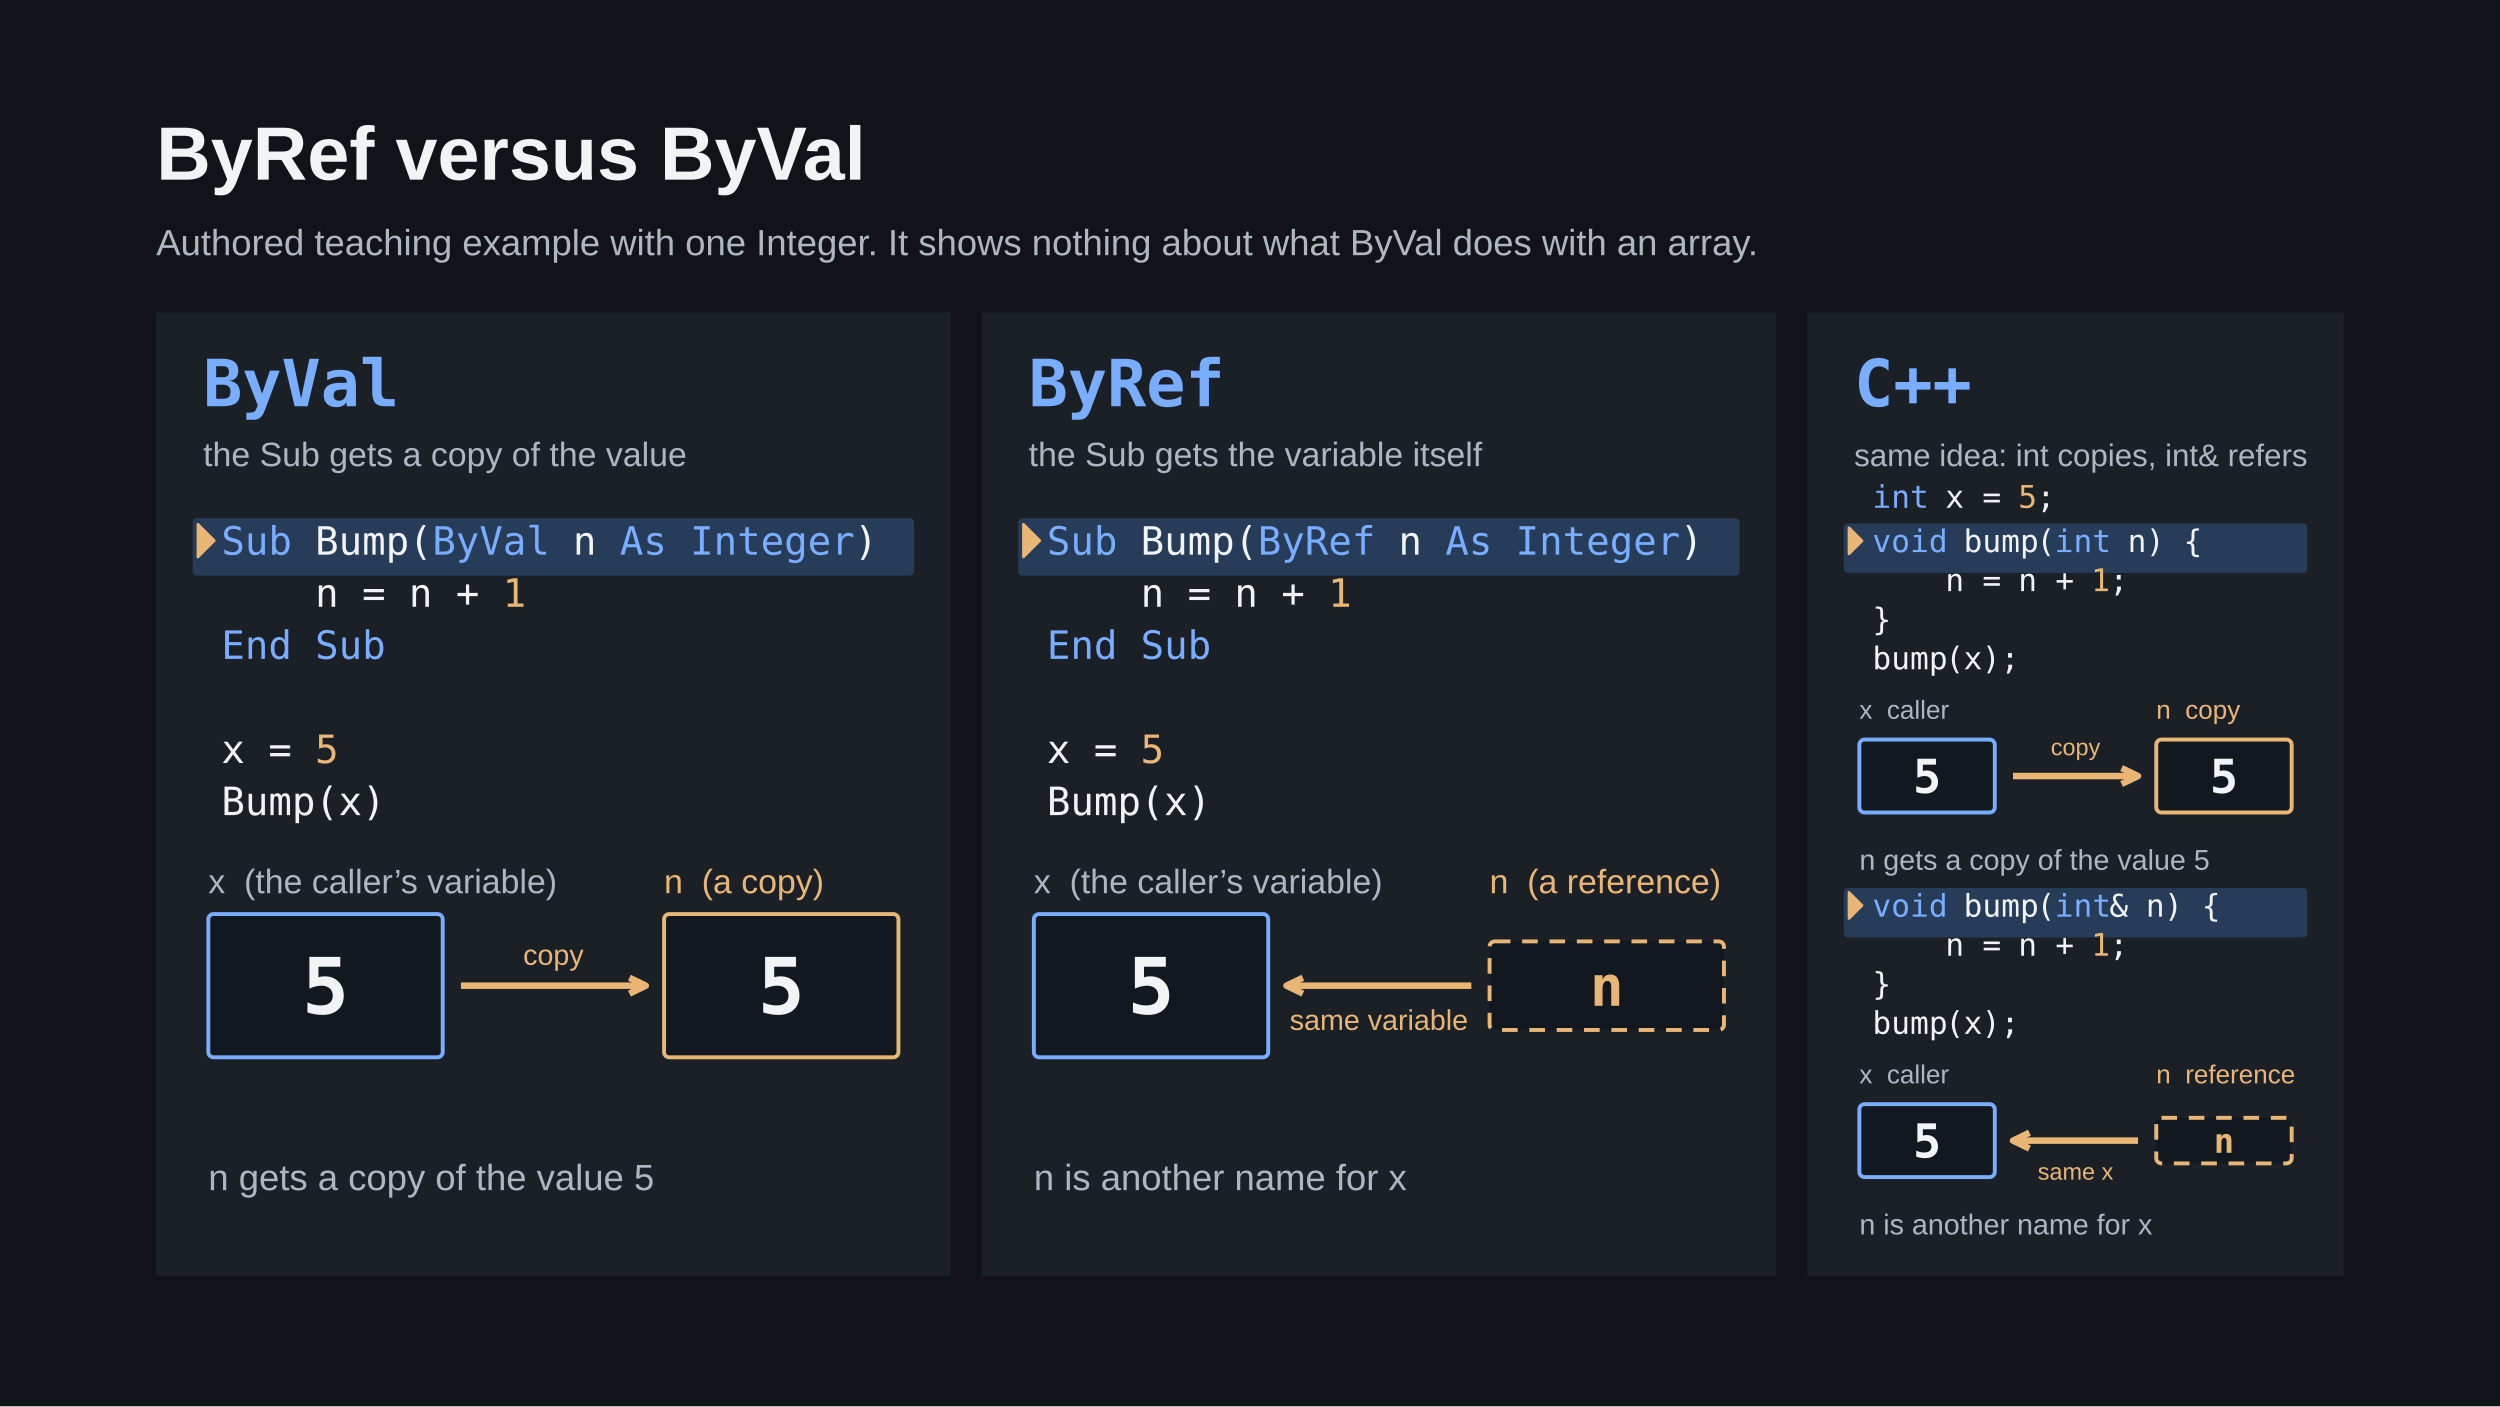
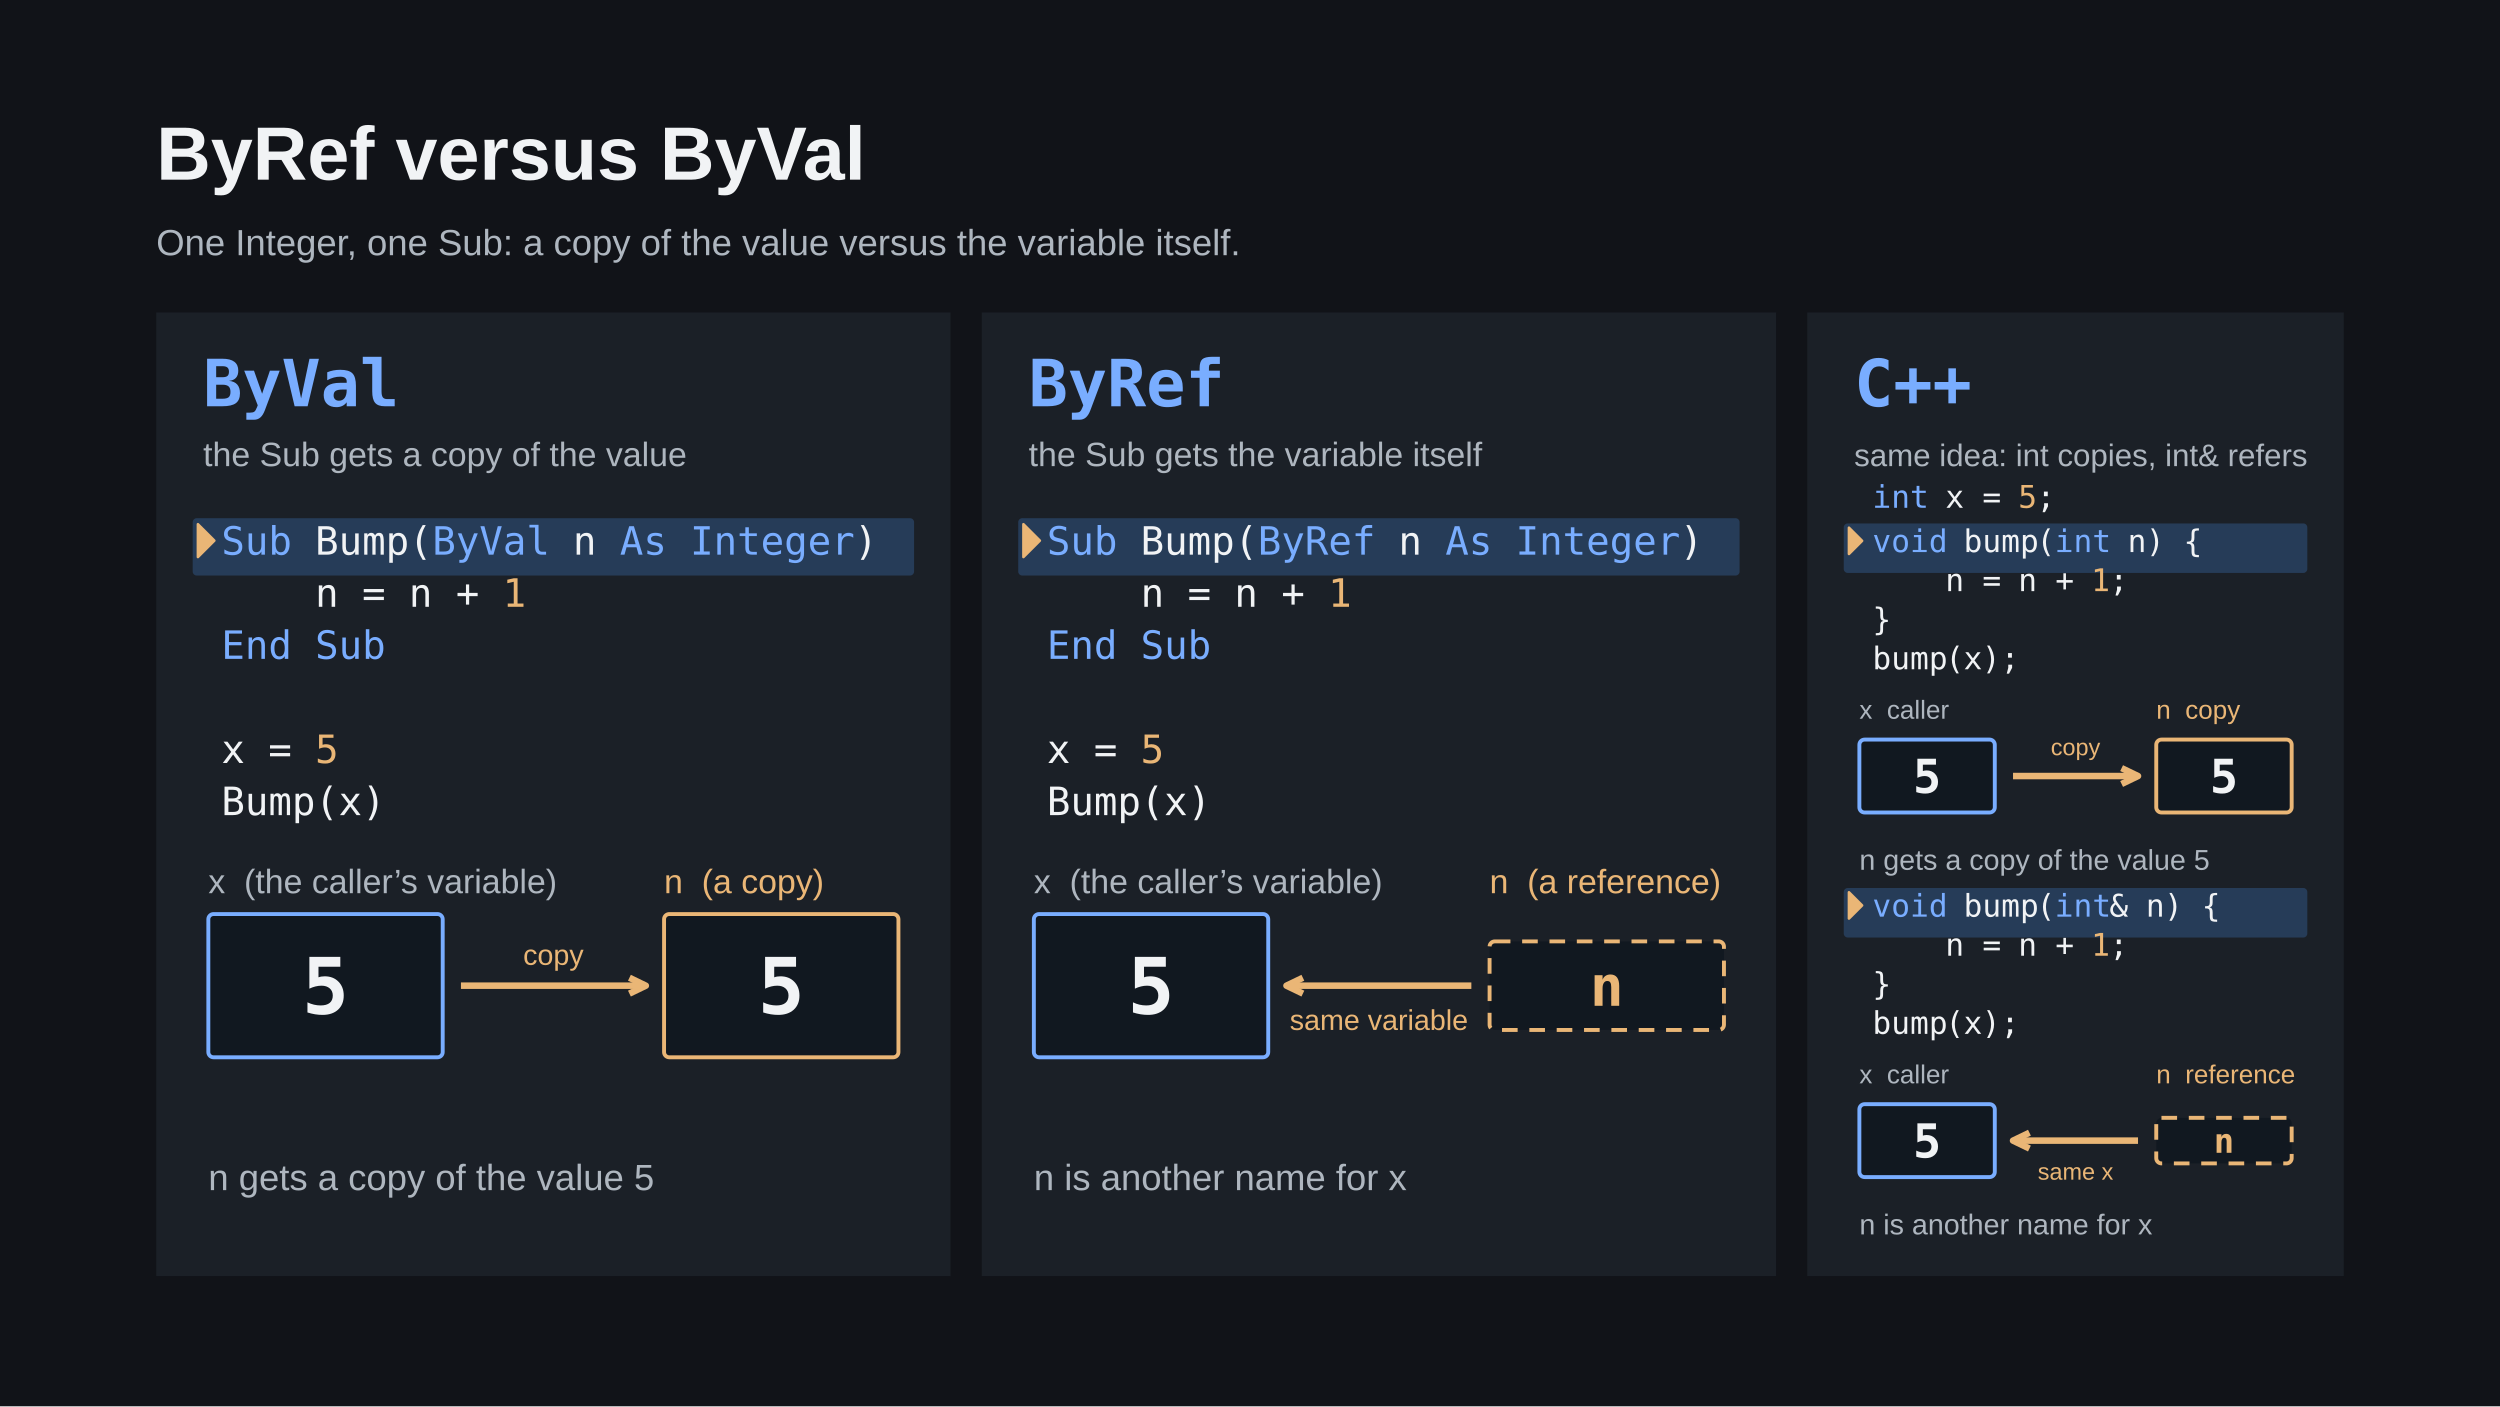
<svg xmlns="http://www.w3.org/2000/svg" width="1920" height="1080" viewBox="0 0 1920 1080" role="img">
  <defs>
    <pattern id="back" width="12" height="12" patternUnits="userSpaceOnUse">
      <path d="M0 6L6 0L12 6L6 12Z" fill="none" stroke="#8fa1c5" stroke-width="1" />
    </pattern>
    <pattern id="felt" width="10" height="10" patternUnits="userSpaceOnUse">
      <path d="M1 2h1M6 7h1" stroke="#ffffff" stroke-opacity=".035" />
    </pattern>
  </defs>
  <rect x="0.00" y="0.00" width="1920.00" height="1080.00" rx="0" fill="#111318" />
  <text x="120.00" y="138.00" font-family="Liberation Sans" font-size="58" font-weight="700" fill="#f1f3f5" text-anchor="start" opacity="1" xml:space="preserve">ByRef versus ByVal</text>
-   <text x="120.00" y="196.00" font-family="Liberation Sans" font-size="28" font-weight="400" fill="#aeb6bf" text-anchor="start" opacity="1" xml:space="preserve">Authored teaching example with one Integer. It shows nothing about what ByVal does with an array.</text>
+   <text x="120.00" y="196.00" font-family="Liberation Sans" font-size="28" font-weight="400" fill="#aeb6bf" text-anchor="start" opacity="1" xml:space="preserve">One Integer, one Sub: a copy of the value versus the variable itself.</text>
  <rect x="120.00" y="240.00" width="610.00" height="740.00" rx="0" fill="#1b2027" />
  <text x="156.00" y="312.00" font-family="DejaVu Sans Mono" font-size="50" font-weight="700" fill="#79adff" text-anchor="start" opacity="1" xml:space="preserve">ByVal</text>
  <text x="156.00" y="358.00" font-family="Liberation Sans" font-size="26" font-weight="400" fill="#aeb6bf" text-anchor="start" opacity="1" xml:space="preserve">the Sub gets a copy of the value</text>
  <rect x="148.00" y="398.00" width="554.00" height="44.00" rx="3" fill="#263c58" />
  <path d="M152.00 402.60 L164.60 415.20 L152.00 427.80 Z" stroke="#eab676" stroke-width="2" fill="#eab676" stroke-linejoin="round" />
  <text x="170.00" y="426.00" font-family="DejaVu Sans Mono" font-size="30" font-weight="400" fill="#79adff" text-anchor="start" opacity="1" xml:space="preserve">Sub</text>
  <text x="224.00" y="426.00" font-family="DejaVu Sans Mono" font-size="30" font-weight="400" fill="#f1f3f5" text-anchor="start" opacity="1" xml:space="preserve"> </text>
  <text x="242.00" y="426.00" font-family="DejaVu Sans Mono" font-size="30" font-weight="400" fill="#f1f3f5" text-anchor="start" opacity="1" xml:space="preserve">Bump</text>
  <text x="314.00" y="426.00" font-family="DejaVu Sans Mono" font-size="30" font-weight="400" fill="#f1f3f5" text-anchor="start" opacity="1" xml:space="preserve">(</text>
  <text x="332.00" y="426.00" font-family="DejaVu Sans Mono" font-size="30" font-weight="400" fill="#79adff" text-anchor="start" opacity="1" xml:space="preserve">ByVal</text>
  <text x="422.00" y="426.00" font-family="DejaVu Sans Mono" font-size="30" font-weight="400" fill="#f1f3f5" text-anchor="start" opacity="1" xml:space="preserve"> </text>
  <text x="440.00" y="426.00" font-family="DejaVu Sans Mono" font-size="30" font-weight="400" fill="#f1f3f5" text-anchor="start" opacity="1" xml:space="preserve">n</text>
  <text x="458.00" y="426.00" font-family="DejaVu Sans Mono" font-size="30" font-weight="400" fill="#f1f3f5" text-anchor="start" opacity="1" xml:space="preserve"> </text>
  <text x="476.00" y="426.00" font-family="DejaVu Sans Mono" font-size="30" font-weight="400" fill="#79adff" text-anchor="start" opacity="1" xml:space="preserve">As</text>
  <text x="512.00" y="426.00" font-family="DejaVu Sans Mono" font-size="30" font-weight="400" fill="#f1f3f5" text-anchor="start" opacity="1" xml:space="preserve"> </text>
  <text x="530.00" y="426.00" font-family="DejaVu Sans Mono" font-size="30" font-weight="400" fill="#79adff" text-anchor="start" opacity="1" xml:space="preserve">Integer</text>
  <text x="656.00" y="426.00" font-family="DejaVu Sans Mono" font-size="30" font-weight="400" fill="#f1f3f5" text-anchor="start" opacity="1" xml:space="preserve">)</text>
  <text x="170.00" y="466.00" font-family="DejaVu Sans Mono" font-size="30" font-weight="400" fill="#f1f3f5" text-anchor="start" opacity="1" xml:space="preserve">    </text>
  <text x="242.00" y="466.00" font-family="DejaVu Sans Mono" font-size="30" font-weight="400" fill="#f1f3f5" text-anchor="start" opacity="1" xml:space="preserve">n</text>
  <text x="260.00" y="466.00" font-family="DejaVu Sans Mono" font-size="30" font-weight="400" fill="#f1f3f5" text-anchor="start" opacity="1" xml:space="preserve"> = </text>
  <text x="314.00" y="466.00" font-family="DejaVu Sans Mono" font-size="30" font-weight="400" fill="#f1f3f5" text-anchor="start" opacity="1" xml:space="preserve">n</text>
  <text x="332.00" y="466.00" font-family="DejaVu Sans Mono" font-size="30" font-weight="400" fill="#f1f3f5" text-anchor="start" opacity="1" xml:space="preserve"> + </text>
  <text x="386.00" y="466.00" font-family="DejaVu Sans Mono" font-size="30" font-weight="400" fill="#eab676" text-anchor="start" opacity="1" xml:space="preserve">1</text>
  <text x="170.00" y="506.00" font-family="DejaVu Sans Mono" font-size="30" font-weight="400" fill="#79adff" text-anchor="start" opacity="1" xml:space="preserve">End</text>
  <text x="224.00" y="506.00" font-family="DejaVu Sans Mono" font-size="30" font-weight="400" fill="#f1f3f5" text-anchor="start" opacity="1" xml:space="preserve"> </text>
  <text x="242.00" y="506.00" font-family="DejaVu Sans Mono" font-size="30" font-weight="400" fill="#79adff" text-anchor="start" opacity="1" xml:space="preserve">Sub</text>
  <text x="170.00" y="586.00" font-family="DejaVu Sans Mono" font-size="30" font-weight="400" fill="#f1f3f5" text-anchor="start" opacity="1" xml:space="preserve">x</text>
  <text x="188.00" y="586.00" font-family="DejaVu Sans Mono" font-size="30" font-weight="400" fill="#f1f3f5" text-anchor="start" opacity="1" xml:space="preserve"> = </text>
  <text x="242.00" y="586.00" font-family="DejaVu Sans Mono" font-size="30" font-weight="400" fill="#eab676" text-anchor="start" opacity="1" xml:space="preserve">5</text>
  <text x="170.00" y="626.00" font-family="DejaVu Sans Mono" font-size="30" font-weight="400" fill="#f1f3f5" text-anchor="start" opacity="1" xml:space="preserve">Bump</text>
  <text x="242.00" y="626.00" font-family="DejaVu Sans Mono" font-size="30" font-weight="400" fill="#f1f3f5" text-anchor="start" opacity="1" xml:space="preserve">(</text>
  <text x="260.00" y="626.00" font-family="DejaVu Sans Mono" font-size="30" font-weight="400" fill="#f1f3f5" text-anchor="start" opacity="1" xml:space="preserve">x</text>
  <text x="278.00" y="626.00" font-family="DejaVu Sans Mono" font-size="30" font-weight="400" fill="#f1f3f5" text-anchor="start" opacity="1" xml:space="preserve">)</text>
  <text x="160.00" y="686.00" font-family="Liberation Sans" font-size="26" font-weight="400" fill="#aeb6bf" text-anchor="start" opacity="1" xml:space="preserve">x  (the caller’s variable)</text>
  <rect x="160.00" y="702.00" width="180.00" height="110.00" rx="4" fill="#111820" stroke="#79adff" stroke-width="3" />
  <text x="250.00" y="778.60" font-family="DejaVu Sans Mono" font-size="60" font-weight="700" fill="#f1f3f5" text-anchor="middle" opacity="1" xml:space="preserve">5</text>
  <text x="510.00" y="686.00" font-family="Liberation Sans" font-size="26" font-weight="400" fill="#eab676" text-anchor="start" opacity="1" xml:space="preserve">n  (a copy)</text>
  <rect x="510.00" y="702.00" width="180.00" height="110.00" rx="4" fill="#111820" stroke="#eab676" stroke-width="3" />
  <text x="600.00" y="778.60" font-family="DejaVu Sans Mono" font-size="60" font-weight="700" fill="#f1f3f5" text-anchor="middle" opacity="1" xml:space="preserve">5</text>
  <path d="M354.00 757.00L496.00 757.00" fill="none" stroke="#eab676" stroke-width="5" />
  <path d="M483.394 763.09 L496 757.0 L483.394 750.91" stroke="#eab676" stroke-width="5" fill="none" stroke-linejoin="round" />
  <text x="425.00" y="741.00" font-family="Liberation Sans" font-size="22" font-weight="400" fill="#eab676" text-anchor="middle" opacity="1" xml:space="preserve">copy</text>
  <text x="160.00" y="914.00" font-family="Liberation Sans" font-size="28" font-weight="400" fill="#aeb6bf" text-anchor="start" opacity="1" xml:space="preserve">n gets a copy of the value 5</text>
  <rect x="754.00" y="240.00" width="610.00" height="740.00" rx="0" fill="#1b2027" />
  <text x="790.00" y="312.00" font-family="DejaVu Sans Mono" font-size="50" font-weight="700" fill="#79adff" text-anchor="start" opacity="1" xml:space="preserve">ByRef</text>
  <text x="790.00" y="358.00" font-family="Liberation Sans" font-size="26" font-weight="400" fill="#aeb6bf" text-anchor="start" opacity="1" xml:space="preserve">the Sub gets the variable itself</text>
  <rect x="782.00" y="398.00" width="554.00" height="44.00" rx="3" fill="#263c58" />
  <path d="M786.00 402.60 L798.60 415.20 L786.00 427.80 Z" stroke="#eab676" stroke-width="2" fill="#eab676" stroke-linejoin="round" />
  <text x="804.00" y="426.00" font-family="DejaVu Sans Mono" font-size="30" font-weight="400" fill="#79adff" text-anchor="start" opacity="1" xml:space="preserve">Sub</text>
  <text x="858.00" y="426.00" font-family="DejaVu Sans Mono" font-size="30" font-weight="400" fill="#f1f3f5" text-anchor="start" opacity="1" xml:space="preserve"> </text>
  <text x="876.00" y="426.00" font-family="DejaVu Sans Mono" font-size="30" font-weight="400" fill="#f1f3f5" text-anchor="start" opacity="1" xml:space="preserve">Bump</text>
  <text x="948.00" y="426.00" font-family="DejaVu Sans Mono" font-size="30" font-weight="400" fill="#f1f3f5" text-anchor="start" opacity="1" xml:space="preserve">(</text>
  <text x="966.00" y="426.00" font-family="DejaVu Sans Mono" font-size="30" font-weight="400" fill="#79adff" text-anchor="start" opacity="1" xml:space="preserve">ByRef</text>
  <text x="1056.00" y="426.00" font-family="DejaVu Sans Mono" font-size="30" font-weight="400" fill="#f1f3f5" text-anchor="start" opacity="1" xml:space="preserve"> </text>
  <text x="1074.00" y="426.00" font-family="DejaVu Sans Mono" font-size="30" font-weight="400" fill="#f1f3f5" text-anchor="start" opacity="1" xml:space="preserve">n</text>
  <text x="1092.00" y="426.00" font-family="DejaVu Sans Mono" font-size="30" font-weight="400" fill="#f1f3f5" text-anchor="start" opacity="1" xml:space="preserve"> </text>
  <text x="1110.00" y="426.00" font-family="DejaVu Sans Mono" font-size="30" font-weight="400" fill="#79adff" text-anchor="start" opacity="1" xml:space="preserve">As</text>
  <text x="1146.00" y="426.00" font-family="DejaVu Sans Mono" font-size="30" font-weight="400" fill="#f1f3f5" text-anchor="start" opacity="1" xml:space="preserve"> </text>
  <text x="1164.00" y="426.00" font-family="DejaVu Sans Mono" font-size="30" font-weight="400" fill="#79adff" text-anchor="start" opacity="1" xml:space="preserve">Integer</text>
  <text x="1290.00" y="426.00" font-family="DejaVu Sans Mono" font-size="30" font-weight="400" fill="#f1f3f5" text-anchor="start" opacity="1" xml:space="preserve">)</text>
  <text x="804.00" y="466.00" font-family="DejaVu Sans Mono" font-size="30" font-weight="400" fill="#f1f3f5" text-anchor="start" opacity="1" xml:space="preserve">    </text>
  <text x="876.00" y="466.00" font-family="DejaVu Sans Mono" font-size="30" font-weight="400" fill="#f1f3f5" text-anchor="start" opacity="1" xml:space="preserve">n</text>
  <text x="894.00" y="466.00" font-family="DejaVu Sans Mono" font-size="30" font-weight="400" fill="#f1f3f5" text-anchor="start" opacity="1" xml:space="preserve"> = </text>
  <text x="948.00" y="466.00" font-family="DejaVu Sans Mono" font-size="30" font-weight="400" fill="#f1f3f5" text-anchor="start" opacity="1" xml:space="preserve">n</text>
  <text x="966.00" y="466.00" font-family="DejaVu Sans Mono" font-size="30" font-weight="400" fill="#f1f3f5" text-anchor="start" opacity="1" xml:space="preserve"> + </text>
  <text x="1020.00" y="466.00" font-family="DejaVu Sans Mono" font-size="30" font-weight="400" fill="#eab676" text-anchor="start" opacity="1" xml:space="preserve">1</text>
  <text x="804.00" y="506.00" font-family="DejaVu Sans Mono" font-size="30" font-weight="400" fill="#79adff" text-anchor="start" opacity="1" xml:space="preserve">End</text>
  <text x="858.00" y="506.00" font-family="DejaVu Sans Mono" font-size="30" font-weight="400" fill="#f1f3f5" text-anchor="start" opacity="1" xml:space="preserve"> </text>
  <text x="876.00" y="506.00" font-family="DejaVu Sans Mono" font-size="30" font-weight="400" fill="#79adff" text-anchor="start" opacity="1" xml:space="preserve">Sub</text>
  <text x="804.00" y="586.00" font-family="DejaVu Sans Mono" font-size="30" font-weight="400" fill="#f1f3f5" text-anchor="start" opacity="1" xml:space="preserve">x</text>
  <text x="822.00" y="586.00" font-family="DejaVu Sans Mono" font-size="30" font-weight="400" fill="#f1f3f5" text-anchor="start" opacity="1" xml:space="preserve"> = </text>
  <text x="876.00" y="586.00" font-family="DejaVu Sans Mono" font-size="30" font-weight="400" fill="#eab676" text-anchor="start" opacity="1" xml:space="preserve">5</text>
  <text x="804.00" y="626.00" font-family="DejaVu Sans Mono" font-size="30" font-weight="400" fill="#f1f3f5" text-anchor="start" opacity="1" xml:space="preserve">Bump</text>
  <text x="876.00" y="626.00" font-family="DejaVu Sans Mono" font-size="30" font-weight="400" fill="#f1f3f5" text-anchor="start" opacity="1" xml:space="preserve">(</text>
  <text x="894.00" y="626.00" font-family="DejaVu Sans Mono" font-size="30" font-weight="400" fill="#f1f3f5" text-anchor="start" opacity="1" xml:space="preserve">x</text>
  <text x="912.00" y="626.00" font-family="DejaVu Sans Mono" font-size="30" font-weight="400" fill="#f1f3f5" text-anchor="start" opacity="1" xml:space="preserve">)</text>
  <text x="794.00" y="686.00" font-family="Liberation Sans" font-size="26" font-weight="400" fill="#aeb6bf" text-anchor="start" opacity="1" xml:space="preserve">x  (the caller’s variable)</text>
  <rect x="794.00" y="702.00" width="180.00" height="110.00" rx="4" fill="#111820" stroke="#79adff" stroke-width="3" />
  <text x="884.00" y="778.60" font-family="DejaVu Sans Mono" font-size="60" font-weight="700" fill="#f1f3f5" text-anchor="middle" opacity="1" xml:space="preserve">5</text>
  <g opacity="1">
    <text x="1144.00" y="686.00" font-family="Liberation Sans" font-size="26" font-weight="400" fill="#eab676" text-anchor="start" opacity="1" xml:space="preserve">n  (a reference)</text>
    <rect x="1144.00" y="723.00" width="180.00" height="68.00" rx="4" fill="#111820" stroke="#eab676" stroke-width="3" stroke-dasharray="12 9" />
    <text x="1234.00" y="772.48" font-family="DejaVu Sans Mono" font-size="43" font-weight="700" fill="#eab676" text-anchor="middle" opacity="1" xml:space="preserve">n</text>
    <path d="M1130.00 757.00L988.00 757.00" fill="none" stroke="#eab676" stroke-width="5" />
    <path d="M1000.606 750.91 L988 757.0 L1000.606 763.09" stroke="#eab676" stroke-width="5" fill="none" stroke-linejoin="round" />
    <text x="1059.00" y="791.00" font-family="Liberation Sans" font-size="22" font-weight="400" fill="#eab676" text-anchor="middle" opacity="1" xml:space="preserve">same variable</text>
  </g>
  <text x="794.00" y="914.00" font-family="Liberation Sans" font-size="28" font-weight="400" fill="#aeb6bf" text-anchor="start" opacity="1" xml:space="preserve">n is another name for x</text>
  <rect x="1388.00" y="240.00" width="412.00" height="740.00" rx="0" fill="#1b2027" />
  <text x="1424.00" y="312.00" font-family="DejaVu Sans Mono" font-size="50" font-weight="700" fill="#79adff" text-anchor="start" opacity="1" xml:space="preserve">C++</text>
  <text x="1424.00" y="358.00" font-family="Liberation Sans" font-size="24" font-weight="400" fill="#aeb6bf" text-anchor="start" opacity="1" xml:space="preserve">same idea: int copies, int&amp; refers</text>
  <text x="1438.00" y="390.00" font-family="DejaVu Sans Mono" font-size="24" font-weight="400" fill="#79adff" text-anchor="start" opacity="1" xml:space="preserve">int</text>
  <text x="1480.00" y="390.00" font-family="DejaVu Sans Mono" font-size="24" font-weight="400" fill="#f1f3f5" text-anchor="start" opacity="1" xml:space="preserve"> </text>
  <text x="1494.00" y="390.00" font-family="DejaVu Sans Mono" font-size="24" font-weight="400" fill="#f1f3f5" text-anchor="start" opacity="1" xml:space="preserve">x</text>
  <text x="1508.00" y="390.00" font-family="DejaVu Sans Mono" font-size="24" font-weight="400" fill="#f1f3f5" text-anchor="start" opacity="1" xml:space="preserve"> = </text>
  <text x="1550.00" y="390.00" font-family="DejaVu Sans Mono" font-size="24" font-weight="400" fill="#eab676" text-anchor="start" opacity="1" xml:space="preserve">5</text>
  <text x="1564.00" y="390.00" font-family="DejaVu Sans Mono" font-size="24" font-weight="400" fill="#f1f3f5" text-anchor="start" opacity="1" xml:space="preserve">;</text>
  <rect x="1416.00" y="402.00" width="356.00" height="38.00" rx="3" fill="#263c58" />
  <path d="M1420.00 405.28 L1430.08 415.36 L1420.00 425.44 Z" stroke="#eab676" stroke-width="2" fill="#eab676" stroke-linejoin="round" />
  <text x="1438.00" y="424.00" font-family="DejaVu Sans Mono" font-size="24" font-weight="400" fill="#79adff" text-anchor="start" opacity="1" xml:space="preserve">void</text>
  <text x="1494.00" y="424.00" font-family="DejaVu Sans Mono" font-size="24" font-weight="400" fill="#f1f3f5" text-anchor="start" opacity="1" xml:space="preserve"> </text>
  <text x="1508.00" y="424.00" font-family="DejaVu Sans Mono" font-size="24" font-weight="400" fill="#f1f3f5" text-anchor="start" opacity="1" xml:space="preserve">bump</text>
  <text x="1564.00" y="424.00" font-family="DejaVu Sans Mono" font-size="24" font-weight="400" fill="#f1f3f5" text-anchor="start" opacity="1" xml:space="preserve">(</text>
  <text x="1578.00" y="424.00" font-family="DejaVu Sans Mono" font-size="24" font-weight="400" fill="#79adff" text-anchor="start" opacity="1" xml:space="preserve">int</text>
  <text x="1620.00" y="424.00" font-family="DejaVu Sans Mono" font-size="24" font-weight="400" fill="#f1f3f5" text-anchor="start" opacity="1" xml:space="preserve"> </text>
  <text x="1634.00" y="424.00" font-family="DejaVu Sans Mono" font-size="24" font-weight="400" fill="#f1f3f5" text-anchor="start" opacity="1" xml:space="preserve">n</text>
  <text x="1648.00" y="424.00" font-family="DejaVu Sans Mono" font-size="24" font-weight="400" fill="#f1f3f5" text-anchor="start" opacity="1" xml:space="preserve">) {</text>
  <text x="1438.00" y="454.00" font-family="DejaVu Sans Mono" font-size="24" font-weight="400" fill="#f1f3f5" text-anchor="start" opacity="1" xml:space="preserve">    </text>
  <text x="1494.00" y="454.00" font-family="DejaVu Sans Mono" font-size="24" font-weight="400" fill="#f1f3f5" text-anchor="start" opacity="1" xml:space="preserve">n</text>
  <text x="1508.00" y="454.00" font-family="DejaVu Sans Mono" font-size="24" font-weight="400" fill="#f1f3f5" text-anchor="start" opacity="1" xml:space="preserve"> = </text>
  <text x="1550.00" y="454.00" font-family="DejaVu Sans Mono" font-size="24" font-weight="400" fill="#f1f3f5" text-anchor="start" opacity="1" xml:space="preserve">n</text>
  <text x="1564.00" y="454.00" font-family="DejaVu Sans Mono" font-size="24" font-weight="400" fill="#f1f3f5" text-anchor="start" opacity="1" xml:space="preserve"> + </text>
  <text x="1606.00" y="454.00" font-family="DejaVu Sans Mono" font-size="24" font-weight="400" fill="#eab676" text-anchor="start" opacity="1" xml:space="preserve">1</text>
  <text x="1620.00" y="454.00" font-family="DejaVu Sans Mono" font-size="24" font-weight="400" fill="#f1f3f5" text-anchor="start" opacity="1" xml:space="preserve">;</text>
  <text x="1438.00" y="484.00" font-family="DejaVu Sans Mono" font-size="24" font-weight="400" fill="#f1f3f5" text-anchor="start" opacity="1" xml:space="preserve">}</text>
  <text x="1438.00" y="514.00" font-family="DejaVu Sans Mono" font-size="24" font-weight="400" fill="#f1f3f5" text-anchor="start" opacity="1" xml:space="preserve">bump</text>
  <text x="1494.00" y="514.00" font-family="DejaVu Sans Mono" font-size="24" font-weight="400" fill="#f1f3f5" text-anchor="start" opacity="1" xml:space="preserve">(</text>
  <text x="1508.00" y="514.00" font-family="DejaVu Sans Mono" font-size="24" font-weight="400" fill="#f1f3f5" text-anchor="start" opacity="1" xml:space="preserve">x</text>
  <text x="1522.00" y="514.00" font-family="DejaVu Sans Mono" font-size="24" font-weight="400" fill="#f1f3f5" text-anchor="start" opacity="1" xml:space="preserve">);</text>
  <text x="1428.00" y="552.00" font-family="Liberation Sans" font-size="20" font-weight="400" fill="#aeb6bf" text-anchor="start" opacity="1" xml:space="preserve">x  caller</text>
  <rect x="1428.00" y="568.00" width="104.00" height="56.00" rx="4" fill="#111820" stroke="#79adff" stroke-width="3" />
  <text x="1480.00" y="608.96" font-family="DejaVu Sans Mono" font-size="36" font-weight="700" fill="#f1f3f5" text-anchor="middle" opacity="1" xml:space="preserve">5</text>
  <text x="1656.00" y="552.00" font-family="Liberation Sans" font-size="20" font-weight="400" fill="#eab676" text-anchor="start" opacity="1" xml:space="preserve">n  copy</text>
  <rect x="1656.00" y="568.00" width="104.00" height="56.00" rx="4" fill="#111820" stroke="#eab676" stroke-width="3" />
  <text x="1708.00" y="608.96" font-family="DejaVu Sans Mono" font-size="36" font-weight="700" fill="#f1f3f5" text-anchor="middle" opacity="1" xml:space="preserve">5</text>
  <path d="M1546.00 596.00L1642.00 596.00" fill="none" stroke="#eab676" stroke-width="5" />
  <path d="M1629.394 602.09 L1642 596.0 L1629.394 589.91" stroke="#eab676" stroke-width="5" fill="none" stroke-linejoin="round" />
  <text x="1594.00" y="580.00" font-family="Liberation Sans" font-size="18" font-weight="400" fill="#eab676" text-anchor="middle" opacity="1" xml:space="preserve">copy</text>
  <text x="1428.00" y="668.00" font-family="Liberation Sans" font-size="22" font-weight="400" fill="#aeb6bf" text-anchor="start" opacity="1" xml:space="preserve">n gets a copy of the value 5</text>
  <rect x="1416.00" y="682.00" width="356.00" height="38.00" rx="3" fill="#263c58" />
  <path d="M1420.00 685.28 L1430.08 695.36 L1420.00 705.44 Z" stroke="#eab676" stroke-width="2" fill="#eab676" stroke-linejoin="round" />
  <text x="1438.00" y="704.00" font-family="DejaVu Sans Mono" font-size="24" font-weight="400" fill="#79adff" text-anchor="start" opacity="1" xml:space="preserve">void</text>
  <text x="1494.00" y="704.00" font-family="DejaVu Sans Mono" font-size="24" font-weight="400" fill="#f1f3f5" text-anchor="start" opacity="1" xml:space="preserve"> </text>
  <text x="1508.00" y="704.00" font-family="DejaVu Sans Mono" font-size="24" font-weight="400" fill="#f1f3f5" text-anchor="start" opacity="1" xml:space="preserve">bump</text>
  <text x="1564.00" y="704.00" font-family="DejaVu Sans Mono" font-size="24" font-weight="400" fill="#f1f3f5" text-anchor="start" opacity="1" xml:space="preserve">(</text>
  <text x="1578.00" y="704.00" font-family="DejaVu Sans Mono" font-size="24" font-weight="400" fill="#79adff" text-anchor="start" opacity="1" xml:space="preserve">int</text>
  <text x="1620.00" y="704.00" font-family="DejaVu Sans Mono" font-size="24" font-weight="400" fill="#f1f3f5" text-anchor="start" opacity="1" xml:space="preserve">&amp; </text>
  <text x="1648.00" y="704.00" font-family="DejaVu Sans Mono" font-size="24" font-weight="400" fill="#f1f3f5" text-anchor="start" opacity="1" xml:space="preserve">n</text>
  <text x="1662.00" y="704.00" font-family="DejaVu Sans Mono" font-size="24" font-weight="400" fill="#f1f3f5" text-anchor="start" opacity="1" xml:space="preserve">) {</text>
  <text x="1438.00" y="734.00" font-family="DejaVu Sans Mono" font-size="24" font-weight="400" fill="#f1f3f5" text-anchor="start" opacity="1" xml:space="preserve">    </text>
  <text x="1494.00" y="734.00" font-family="DejaVu Sans Mono" font-size="24" font-weight="400" fill="#f1f3f5" text-anchor="start" opacity="1" xml:space="preserve">n</text>
  <text x="1508.00" y="734.00" font-family="DejaVu Sans Mono" font-size="24" font-weight="400" fill="#f1f3f5" text-anchor="start" opacity="1" xml:space="preserve"> = </text>
  <text x="1550.00" y="734.00" font-family="DejaVu Sans Mono" font-size="24" font-weight="400" fill="#f1f3f5" text-anchor="start" opacity="1" xml:space="preserve">n</text>
  <text x="1564.00" y="734.00" font-family="DejaVu Sans Mono" font-size="24" font-weight="400" fill="#f1f3f5" text-anchor="start" opacity="1" xml:space="preserve"> + </text>
  <text x="1606.00" y="734.00" font-family="DejaVu Sans Mono" font-size="24" font-weight="400" fill="#eab676" text-anchor="start" opacity="1" xml:space="preserve">1</text>
  <text x="1620.00" y="734.00" font-family="DejaVu Sans Mono" font-size="24" font-weight="400" fill="#f1f3f5" text-anchor="start" opacity="1" xml:space="preserve">;</text>
  <text x="1438.00" y="764.00" font-family="DejaVu Sans Mono" font-size="24" font-weight="400" fill="#f1f3f5" text-anchor="start" opacity="1" xml:space="preserve">}</text>
  <text x="1438.00" y="794.00" font-family="DejaVu Sans Mono" font-size="24" font-weight="400" fill="#f1f3f5" text-anchor="start" opacity="1" xml:space="preserve">bump</text>
  <text x="1494.00" y="794.00" font-family="DejaVu Sans Mono" font-size="24" font-weight="400" fill="#f1f3f5" text-anchor="start" opacity="1" xml:space="preserve">(</text>
  <text x="1508.00" y="794.00" font-family="DejaVu Sans Mono" font-size="24" font-weight="400" fill="#f1f3f5" text-anchor="start" opacity="1" xml:space="preserve">x</text>
  <text x="1522.00" y="794.00" font-family="DejaVu Sans Mono" font-size="24" font-weight="400" fill="#f1f3f5" text-anchor="start" opacity="1" xml:space="preserve">);</text>
  <text x="1428.00" y="832.00" font-family="Liberation Sans" font-size="20" font-weight="400" fill="#aeb6bf" text-anchor="start" opacity="1" xml:space="preserve">x  caller</text>
  <rect x="1428.00" y="848.00" width="104.00" height="56.00" rx="4" fill="#111820" stroke="#79adff" stroke-width="3" />
  <text x="1480.00" y="888.96" font-family="DejaVu Sans Mono" font-size="36" font-weight="700" fill="#f1f3f5" text-anchor="middle" opacity="1" xml:space="preserve">5</text>
  <g opacity="1">
    <text x="1656.00" y="832.00" font-family="Liberation Sans" font-size="20" font-weight="400" fill="#eab676" text-anchor="start" opacity="1" xml:space="preserve">n  reference</text>
    <rect x="1656.00" y="858.50" width="104.00" height="35.00" rx="4" fill="#111820" stroke="#eab676" stroke-width="3" stroke-dasharray="12 9" />
    <text x="1708.00" y="885.36" font-family="DejaVu Sans Mono" font-size="26" font-weight="700" fill="#eab676" text-anchor="middle" opacity="1" xml:space="preserve">n</text>
    <path d="M1642.00 876.00L1546.00 876.00" fill="none" stroke="#eab676" stroke-width="5" />
    <path d="M1558.606 869.91 L1546 876.0 L1558.606 882.09" stroke="#eab676" stroke-width="5" fill="none" stroke-linejoin="round" />
    <text x="1594.00" y="906.00" font-family="Liberation Sans" font-size="18" font-weight="400" fill="#eab676" text-anchor="middle" opacity="1" xml:space="preserve">same x</text>
  </g>
  <text x="1428.00" y="948.00" font-family="Liberation Sans" font-size="22" font-weight="400" fill="#aeb6bf" text-anchor="start" opacity="1" xml:space="preserve">n is another name for x</text>
</svg>
